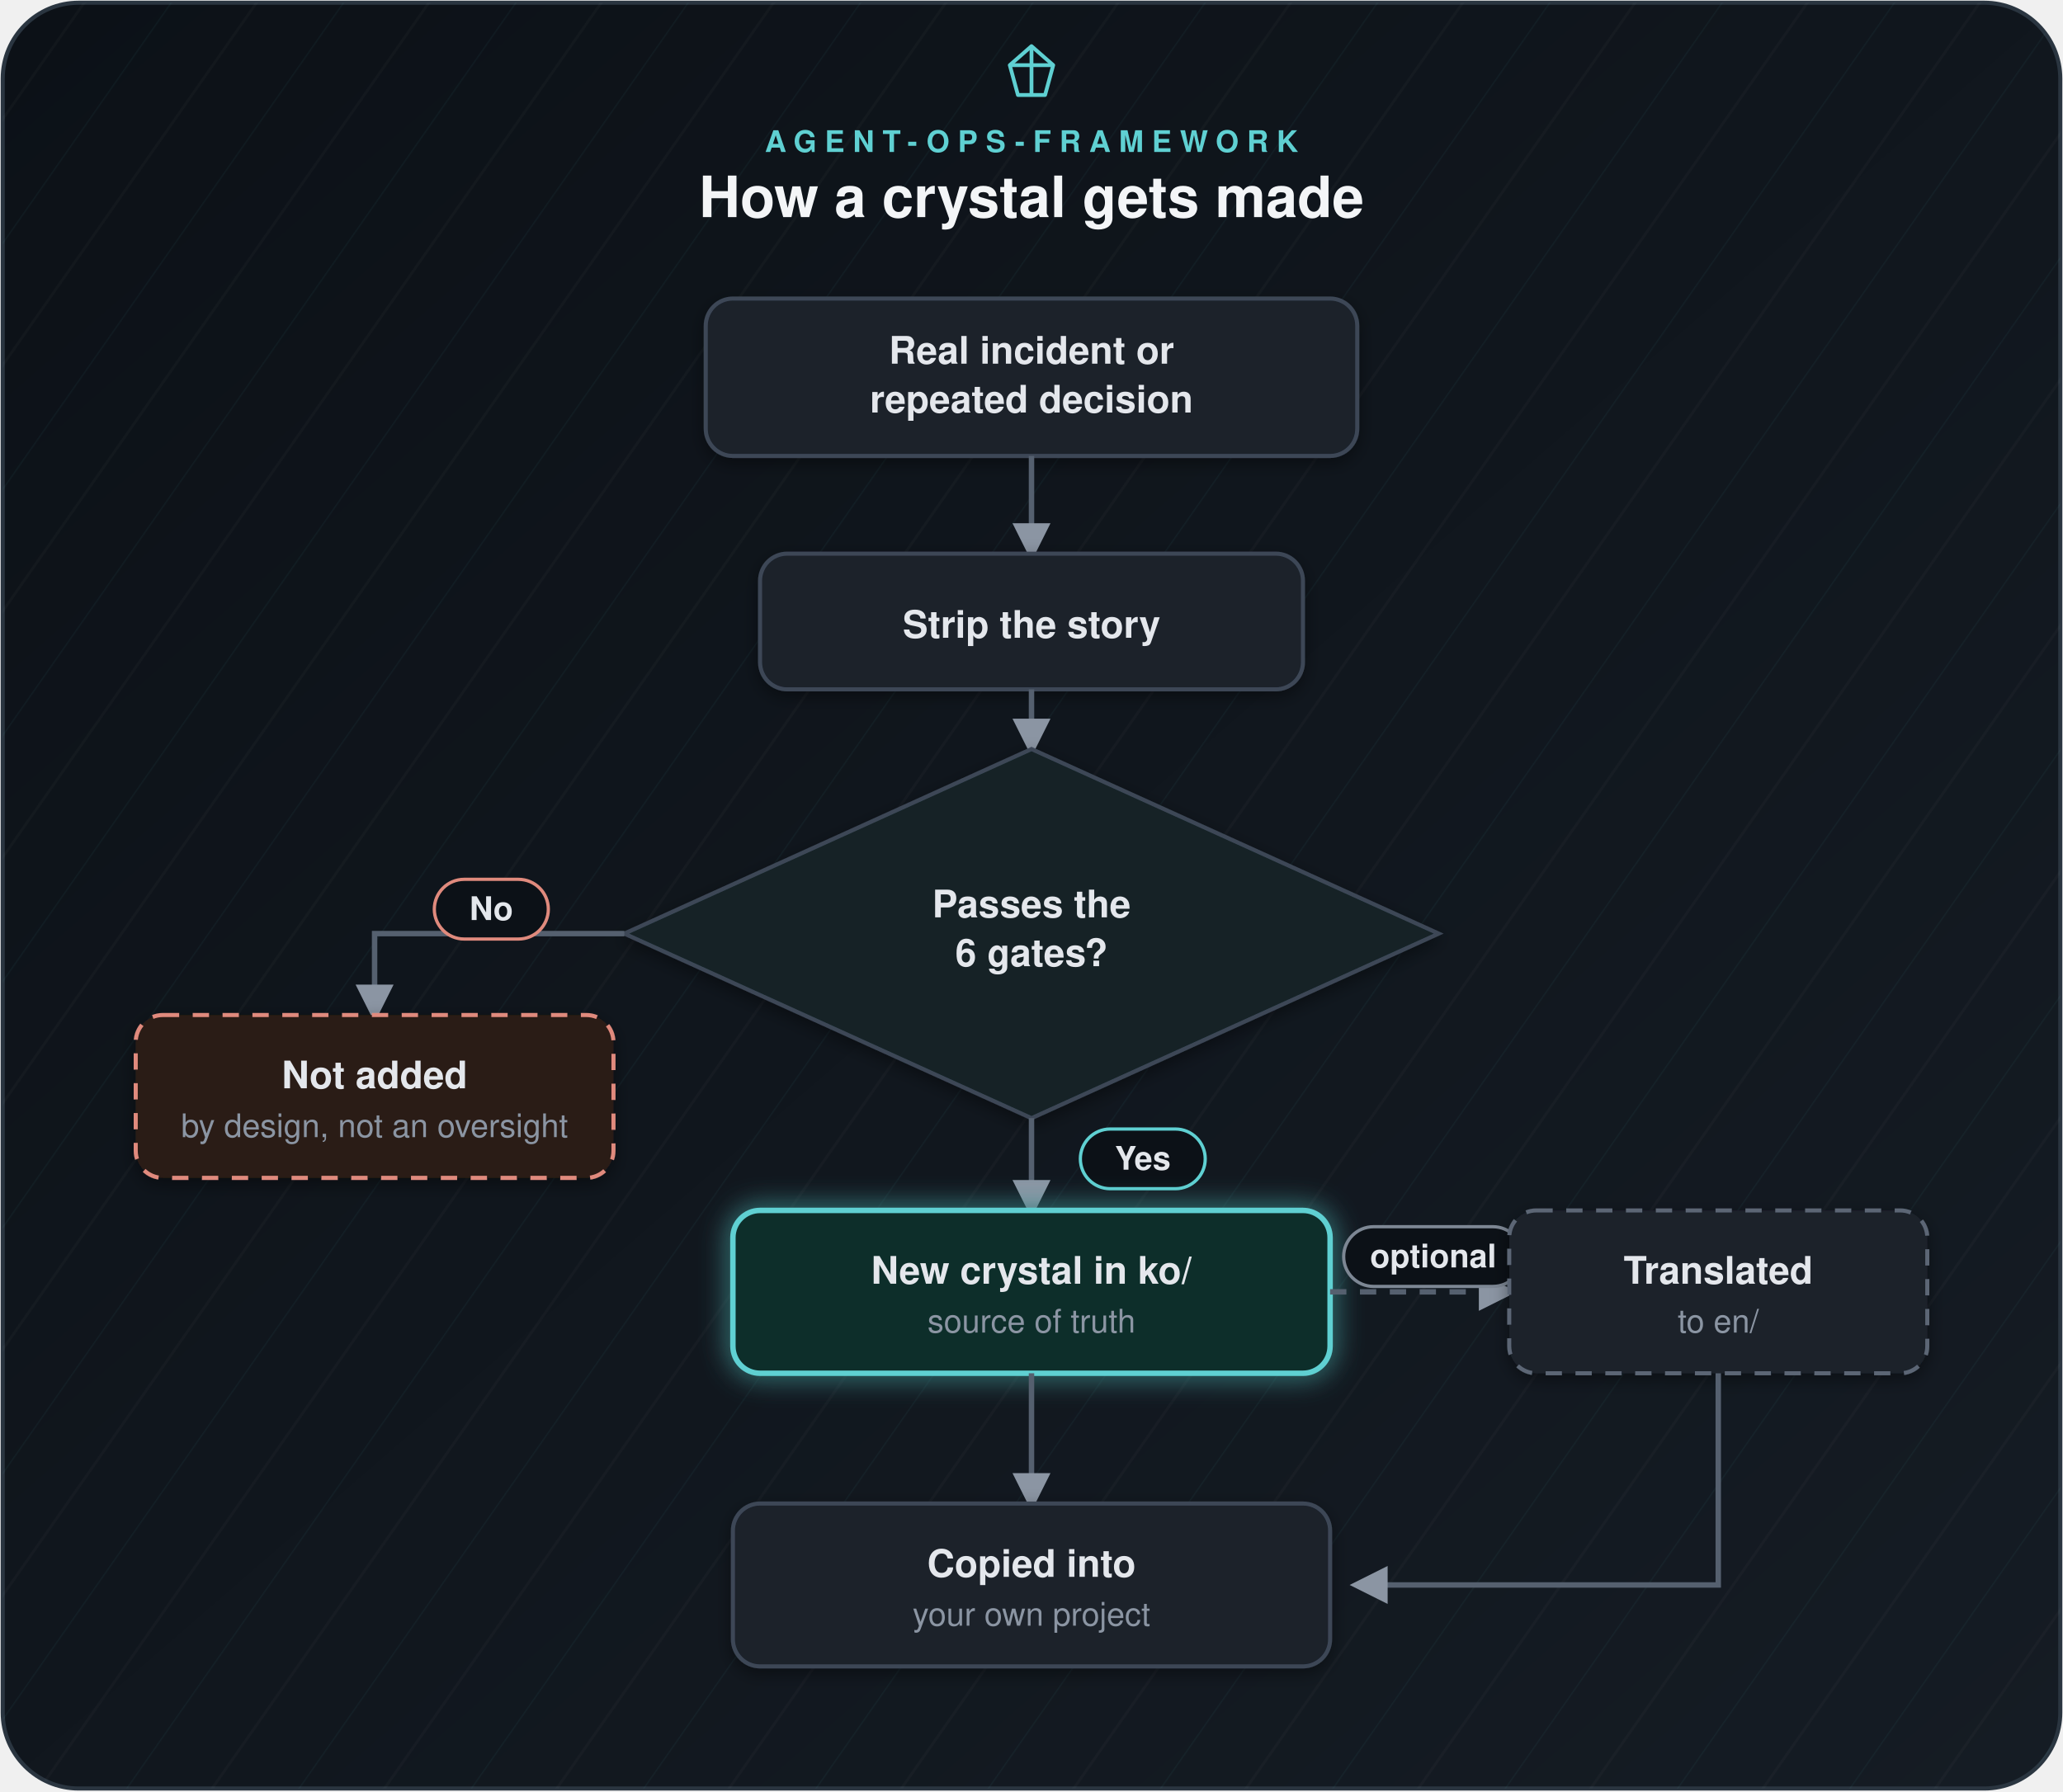
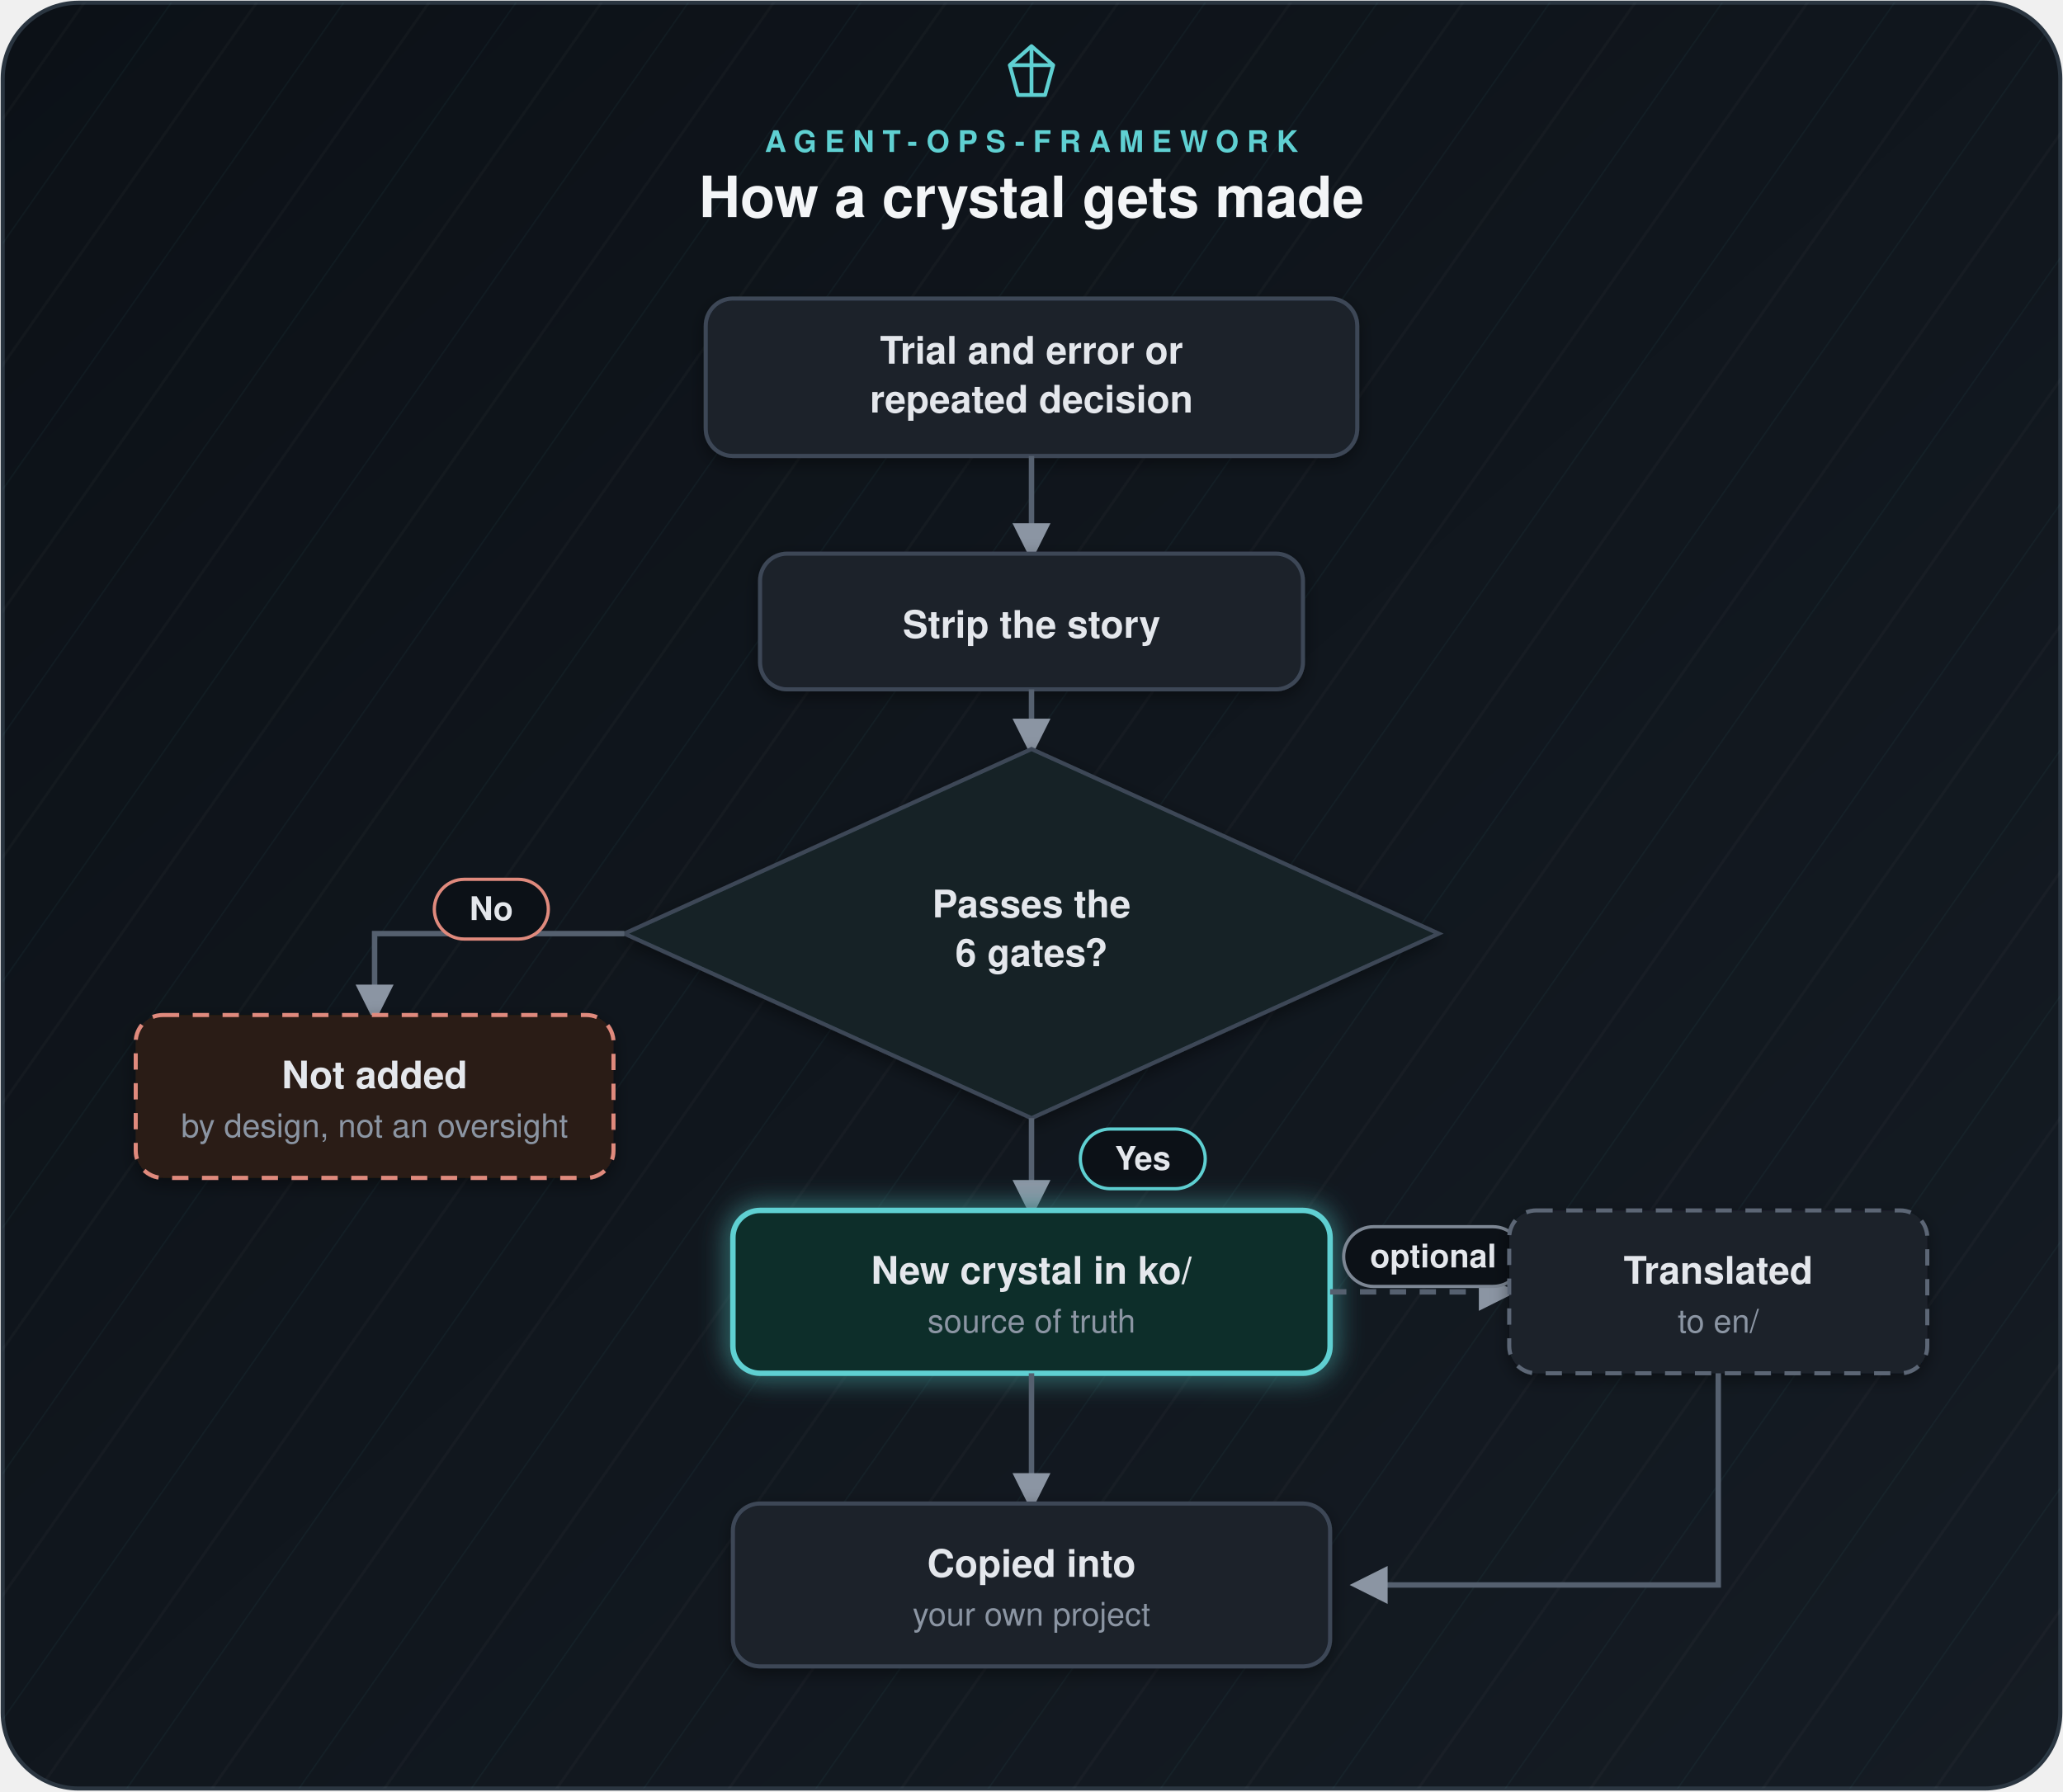
- <svg xmlns="http://www.w3.org/2000/svg" viewBox="0 0 760 660" role="img" aria-label="How a crystal gets made: a real incident or repeated decision has its story stripped, then must pass BLUEPRINT.md's 6 gates. If not, it is not added, by design. If it passes, it becomes a new crystal in ko/, the source of truth; translation to en/ is optional; either way it ends up copied into your own project.">
+ <svg xmlns="http://www.w3.org/2000/svg" viewBox="0 0 760 660" role="img" aria-label="How a crystal gets made: real trial and error, or a repeated decision, has its story stripped, then must pass BLUEPRINT.md's 6 gates. If not, it is not added, by design. If it passes, it becomes a new crystal in ko/, the source of truth; translation to en/ is optional; either way it ends up copied into your own project.">
  <defs>
    <linearGradient id="bgGrad" x1="0%" y1="0%" x2="100%" y2="100%">
      <stop offset="0%" stop-color="#0c1117" />
      <stop offset="100%" stop-color="#151c24" />
    </linearGradient>
    <pattern id="facets" width="52" height="52" patternUnits="userSpaceOnUse" patternTransform="rotate(35)">
      <line x1="0" y1="0" x2="0" y2="52" stroke="#5fd0d2" stroke-opacity="0.05" stroke-width="1" />
      <line x1="26" y1="0" x2="26" y2="52" stroke="#ffffff" stroke-opacity="0.025" stroke-width="1" />
    </pattern>
    <marker id="arrow-d" viewBox="0 0 10 10" refX="8" refY="5" markerWidth="7" markerHeight="7" orient="auto-start-reverse">
      <path d="M0,0 L10,5 L0,10 z" fill="#8b95a3" />
    </marker>
    <filter id="shadow-d" x="-30%" y="-30%" width="160%" height="160%">
      <feDropShadow dx="0" dy="2" stdDeviation="3" flood-color="#000000" flood-opacity="0.4" />
    </filter>
    <filter id="glow-d" x="-60%" y="-60%" width="220%" height="220%">
      <feGaussianBlur stdDeviation="5" result="blur" />
      <feMerge>
        <feMergeNode in="blur" />
        <feMergeNode in="SourceGraphic" />
      </feMerge>
    </filter>
  </defs>
  <style>
    text { font-family: -apple-system, BlinkMacSystemFont, "Segoe UI", Helvetica, Arial, sans-serif; fill: #e4e7ec; }
    .eyebrow { font-size: 11px; font-weight: 700; letter-spacing: 3px; fill: #5fd0d2; }
    .title { font-size: 21px; font-weight: 700; fill: #f3f5f7; }
    .sub { fill: #8b95a3; font-size: 12px; }
    .lbl { font-size: 14px; font-weight: 600; }
    .edge { stroke: #55606f; stroke-width: 2; fill: none; }
    .edge-dashed { stroke: #55606f; stroke-width: 2; fill: none; stroke-dasharray: 6 5; }
    .chip-text { font-size: 12px; font-weight: 700; }
  </style>
  <rect x="1" y="1" width="758" height="658" rx="28" fill="url(#bgGrad)" stroke="#2a3540" stroke-width="1.5" />
  <rect x="1" y="1" width="758" height="658" rx="28" fill="url(#facets)" />
  <g transform="translate(380,26)" stroke="#5fd0d2" stroke-width="1.4" fill="none" stroke-linejoin="round">
    <polygon points="0,-9 8,-2 5,9 -5,9 -8,-2" />
    <line x1="0" y1="-9" x2="0" y2="9" />
    <line x1="-8" y1="-2" x2="8" y2="-2" />
  </g>
  <text x="380" y="56" text-anchor="middle" class="eyebrow">AGENT-OPS-FRAMEWORK</text>
  <text x="380" y="80" text-anchor="middle" class="title">How a crystal gets made</text>
  <rect x="260" y="110" width="240" height="58" rx="10" fill="#1a212b" stroke="#3d4757" stroke-width="1.5" filter="url(#shadow-d)" />
-   <text x="380" y="134" text-anchor="middle" class="lbl">Real incident or</text>
+   <text x="380" y="134" text-anchor="middle" class="lbl">Trial and error or</text>
  <text x="380" y="152" text-anchor="middle" class="lbl">repeated decision</text>
  <path class="edge" d="M380,168 L380,204" marker-end="url(#arrow-d)" />
  <rect x="280" y="204" width="200" height="50" rx="10" fill="#1a212b" stroke="#3d4757" stroke-width="1.5" filter="url(#shadow-d)" />
  <text x="380" y="235" text-anchor="middle" class="lbl">Strip the story</text>
  <path class="edge" d="M380,254 L380,276" marker-end="url(#arrow-d)" />
  <polygon points="380,276 530,344 380,412 230,344" fill="#132326" stroke="#3d4757" stroke-width="1.5" filter="url(#shadow-d)" />
  <text x="380" y="338" text-anchor="middle" class="lbl">Passes the</text>
  <text x="380" y="356" text-anchor="middle" class="lbl">6 gates?</text>
  <path class="edge" d="M230,344 L138,344 L138,374" marker-end="url(#arrow-d)" />
  <rect x="160" y="324" width="42" height="22" rx="11" fill="#0c1117" stroke="#e08a7d" stroke-width="1.2" />
  <text x="181" y="339" text-anchor="middle" class="chip-text" fill="#e08a7d">No</text>
  <rect x="50" y="374" width="176" height="60" rx="10" fill="#2b1a18" stroke="#e08a7d" stroke-width="1.5" stroke-dasharray="6 5" filter="url(#shadow-d)" />
  <text x="138" y="401" text-anchor="middle" class="lbl" fill="#f3b5a9">Not added</text>
  <text x="138" y="419" text-anchor="middle" class="sub">by design, not an oversight</text>
  <path class="edge" d="M380,412 L380,446" marker-end="url(#arrow-d)" />
  <rect x="398" y="416" width="46" height="22" rx="11" fill="#0c1117" stroke="#5fd0d2" stroke-width="1.2" />
  <text x="421" y="431" text-anchor="middle" class="chip-text" fill="#5fd0d2">Yes</text>
  <rect x="270" y="446" width="220" height="60" rx="10" fill="#0f2e2c" stroke="#5fd0d2" stroke-width="2" filter="url(#glow-d)" />
  <text x="380" y="473" text-anchor="middle" class="lbl" fill="#9df0f1">New crystal in ko/</text>
  <text x="380" y="491" text-anchor="middle" class="sub">source of truth</text>
  <path class="edge-dashed" d="M490,476 L556,476" marker-end="url(#arrow-d)" />
  <rect x="495" y="452" width="66" height="22" rx="11" fill="#0c1117" stroke="#7d8794" stroke-width="1.2" />
  <text x="528" y="467" text-anchor="middle" class="chip-text" fill="#9aa3b2">optional</text>
  <rect x="556" y="446" width="154" height="60" rx="10" fill="#1a212b" stroke="#5c6674" stroke-width="1.5" stroke-dasharray="6 5" filter="url(#shadow-d)" />
  <text x="633" y="473" text-anchor="middle" class="lbl">Translated</text>
  <text x="633" y="491" text-anchor="middle" class="sub">to en/</text>
  <path class="edge" d="M380,506 L380,554" marker-end="url(#arrow-d)" />
  <path class="edge" d="M633,506 L633,584 L500,584" marker-end="url(#arrow-d)" />
  <rect x="270" y="554" width="220" height="60" rx="10" fill="#1a212b" stroke="#3d4757" stroke-width="1.5" filter="url(#shadow-d)" />
  <text x="380" y="581" text-anchor="middle" class="lbl">Copied into</text>
  <text x="380" y="599" text-anchor="middle" class="sub">your own project</text>
</svg>
